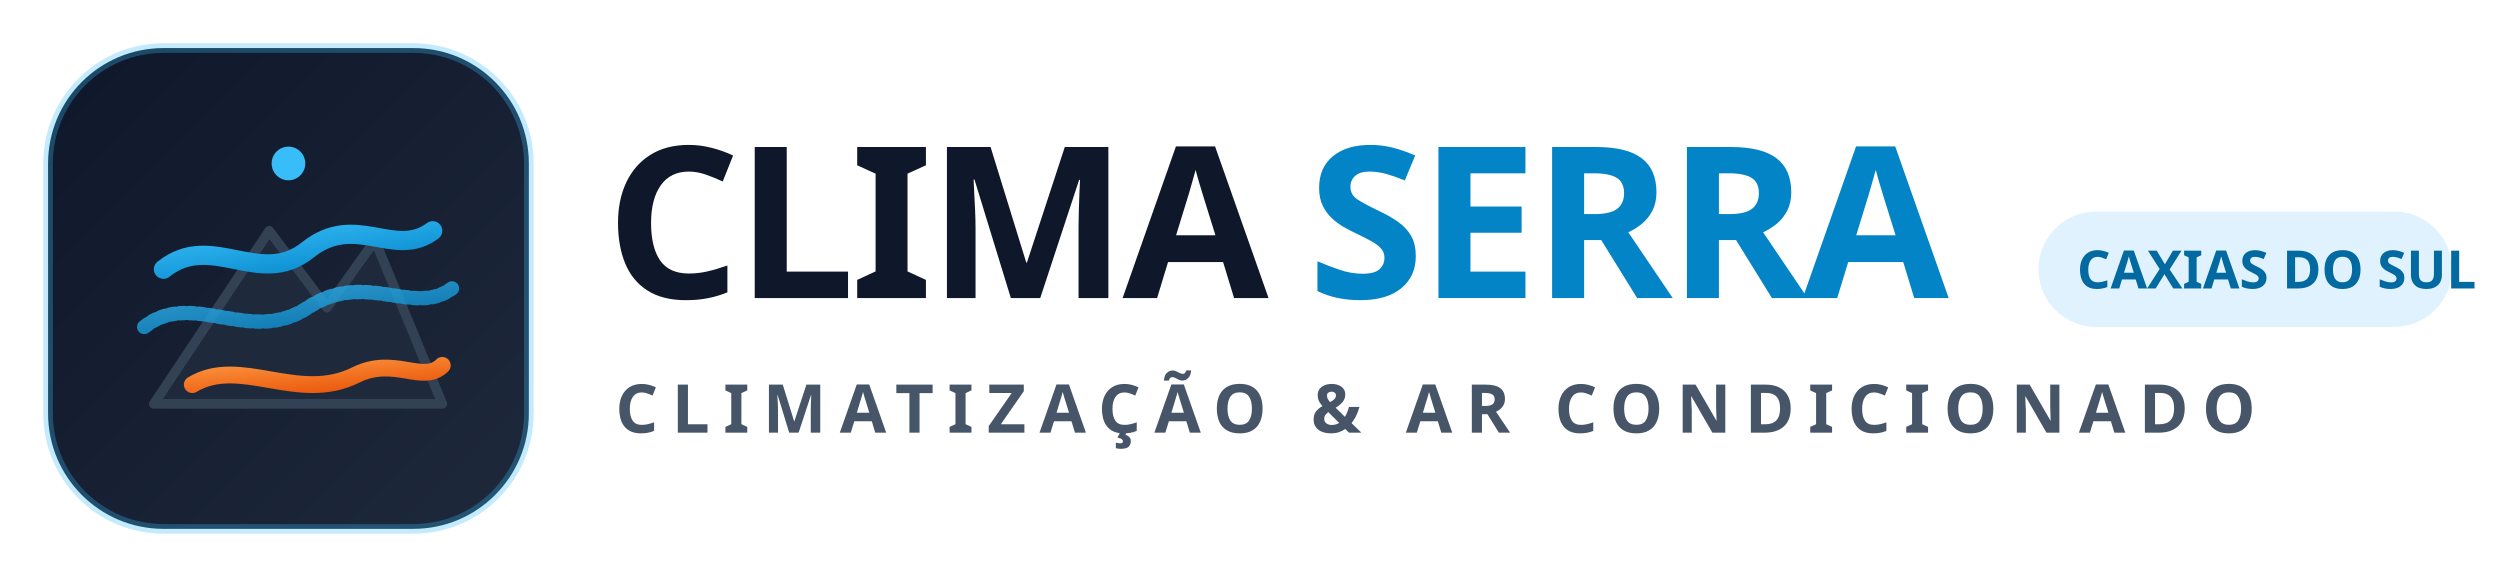
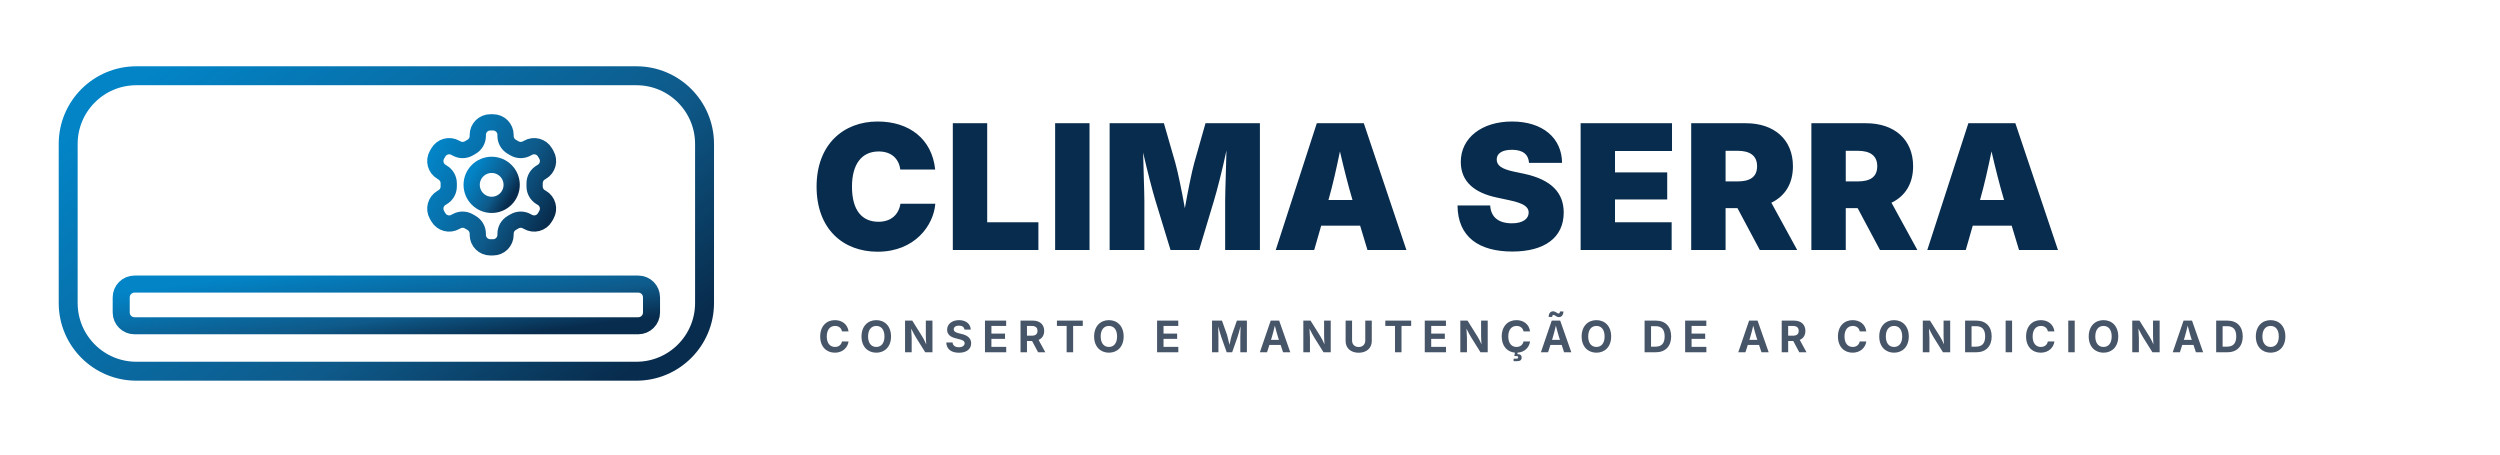
- <svg xmlns="http://www.w3.org/2000/svg" viewBox="0 0 520 120" fill="none">
+ <svg xmlns="http://www.w3.org/2000/svg" viewBox="0 0 660 120" fill="none">
  <defs>
-     <linearGradient id="coldGradient" x1="0%" y1="0%" x2="100%" y2="100%">
-       <stop offset="0%" stop-color="#38BDF8" />
-       <stop offset="100%" stop-color="#0284C7" />
-     </linearGradient>
-     <linearGradient id="warmGradient" x1="0%" y1="0%" x2="100%" y2="100%">
-       <stop offset="0%" stop-color="#FB923C" />
-       <stop offset="100%" stop-color="#EA580C" />
-     </linearGradient>
-     <linearGradient id="badgeBg" x1="0%" y1="0%" x2="100%" y2="100%">
-       <stop offset="0%" stop-color="#0F172A" />
-       <stop offset="100%" stop-color="#1E293B" />
+     <linearGradient id="climaGrad" x1="0%" y1="20%" x2="100%" y2="80%">
+       <stop offset="0%" stop-color="#0284C7" />
+       <stop offset="65%" stop-color="#0E5A8A" />
+       <stop offset="100%" stop-color="#082C4D" />
    </linearGradient>
  </defs>
-   <g transform="translate(10, 10)">
-     <rect x="0" y="0" width="100" height="100" rx="24" fill="url(#badgeBg)" stroke="rgba(56, 189, 248, 0.3)" stroke-width="2" />
-     <path d="M 22 74 L 46 38 L 58 54 L 68 40 L 82 74 Z" fill="#1E293B" stroke="#334155" stroke-width="2" stroke-linejoin="round" />
-     <path d="M 24 46 C 34 38, 44 50, 54 42 C 64 34, 72 44, 80 38" stroke="url(#coldGradient)" stroke-width="4" stroke-linecap="round" fill="none" />
-     <path d="M 20 58 C 30 50, 42 62, 54 54 C 66 46, 76 56, 84 50" stroke="url(#coldGradient)" stroke-width="3" stroke-linecap="round" stroke-dasharray="1 1" fill="none" opacity="0.8" />
-     <path d="M 30 70 C 40 64, 52 74, 64 68 C 72 64, 78 70, 82 66" stroke="url(#warmGradient)" stroke-width="3.5" stroke-linecap="round" fill="none" />
-     <circle cx="50" cy="24" r="3.5" fill="#38BDF8" />
+   <g id="clima-icon">
+     <rect x="18" y="20" width="168" height="78" rx="18" fill="none" stroke="url(#climaGrad)" stroke-width="5" stroke-linejoin="round" />
+     <rect x="32" y="75" width="140" height="11" rx="3.5" fill="none" stroke="url(#climaGrad)" stroke-width="4.5" stroke-linejoin="round" />
+     <g transform="translate(110, 29) scale(1.65)" stroke="url(#climaGrad)" stroke-width="2.6" fill="none" stroke-linecap="round" stroke-linejoin="round">
+       <path d="M12.22 2h-.44a2 2 0 0 0-2 2v.18a2 2 0 0 1-1 1.73l-.43.25a2 2 0 0 1-2 0l-.15-.08a2 2 0 0 0-2.73.73l-.22.38a2 2 0 0 0 .73 2.73l.15.1a2 2 0 0 1 1 1.72v.51a2 2 0 0 1-1 1.74l-.15.09a2 2 0 0 0-.73 2.73l.22.38a2 2 0 0 0 2.73.73l.15-.08a2 2 0 0 1 2 0l.43.25a2 2 0 0 1 1 1.73V20a2 2 0 0 0 2 2h.44a2 2 0 0 0 2-2v-.18a2 2 0 0 1 1-1.73l.43-.25a2 2 0 0 1 2 0l.15.08a2 2 0 0 0 2.73-.73l.22-.39a2 2 0 0 0-.73-2.73l-.15-.08a2 2 0 0 1-1-1.74v-.5a2 2 0 0 1 1-1.74l.15-.09a2 2 0 0 0 .73-2.73l-.22-.38a2 2 0 0 0-2.73-.73l-.15.08a2 2 0 0 1-2 0l-.43-.25a2 2 0 0 1-1-1.73V4a2 2 0 0 0-2-2z" />
+       <circle cx="12" cy="12" r="3.2" />
+     </g>
  </g>
-   <text x="126" y="62" font-family="'Outfit', 'Plus Jakarta Sans', system-ui, sans-serif" font-size="44" font-weight="900" fill="#0F172A" letter-spacing="-1">
-     CLIMA
-   </text>
-   <text x="272" y="62" font-family="'Outfit', 'Plus Jakarta Sans', system-ui, sans-serif" font-size="44" font-weight="900" fill="#0284C7" letter-spacing="-1">
-     SERRA
-   </text>
-   <text x="128" y="90" font-family="'Plus Jakarta Sans', system-ui, sans-serif" font-size="14" font-weight="700" fill="#475569" letter-spacing="2.8">
-     CLIMATIZAÇÃO &amp; AR CONDICIONADO
-   </text>
-   <rect x="424" y="44" width="86" height="24" rx="12" fill="#E0F2FE" />
-   <text x="432" y="60" font-family="'Plus Jakarta Sans', system-ui, sans-serif" font-size="11" font-weight="800" fill="#0369A1">
-     CAXIAS DO SUL
-   </text>
+   <g id="clima-text">
+     <text x="214" y="66" font-family="'Outfit', 'Plus Jakarta Sans', system-ui, -apple-system, sans-serif" font-size="46" font-weight="900" fill="#082C4D" letter-spacing="1">
+       CLIMA SERRA
+     </text>
+     <text x="216" y="93" font-family="'Plus Jakarta Sans', system-ui, -apple-system, sans-serif" font-size="11.5" font-weight="700" fill="#475569" letter-spacing="2.4">
+       CONSERTO E MANUTENÇÃO DE AR CONDICIONADO
+     </text>
+   </g>
</svg>
